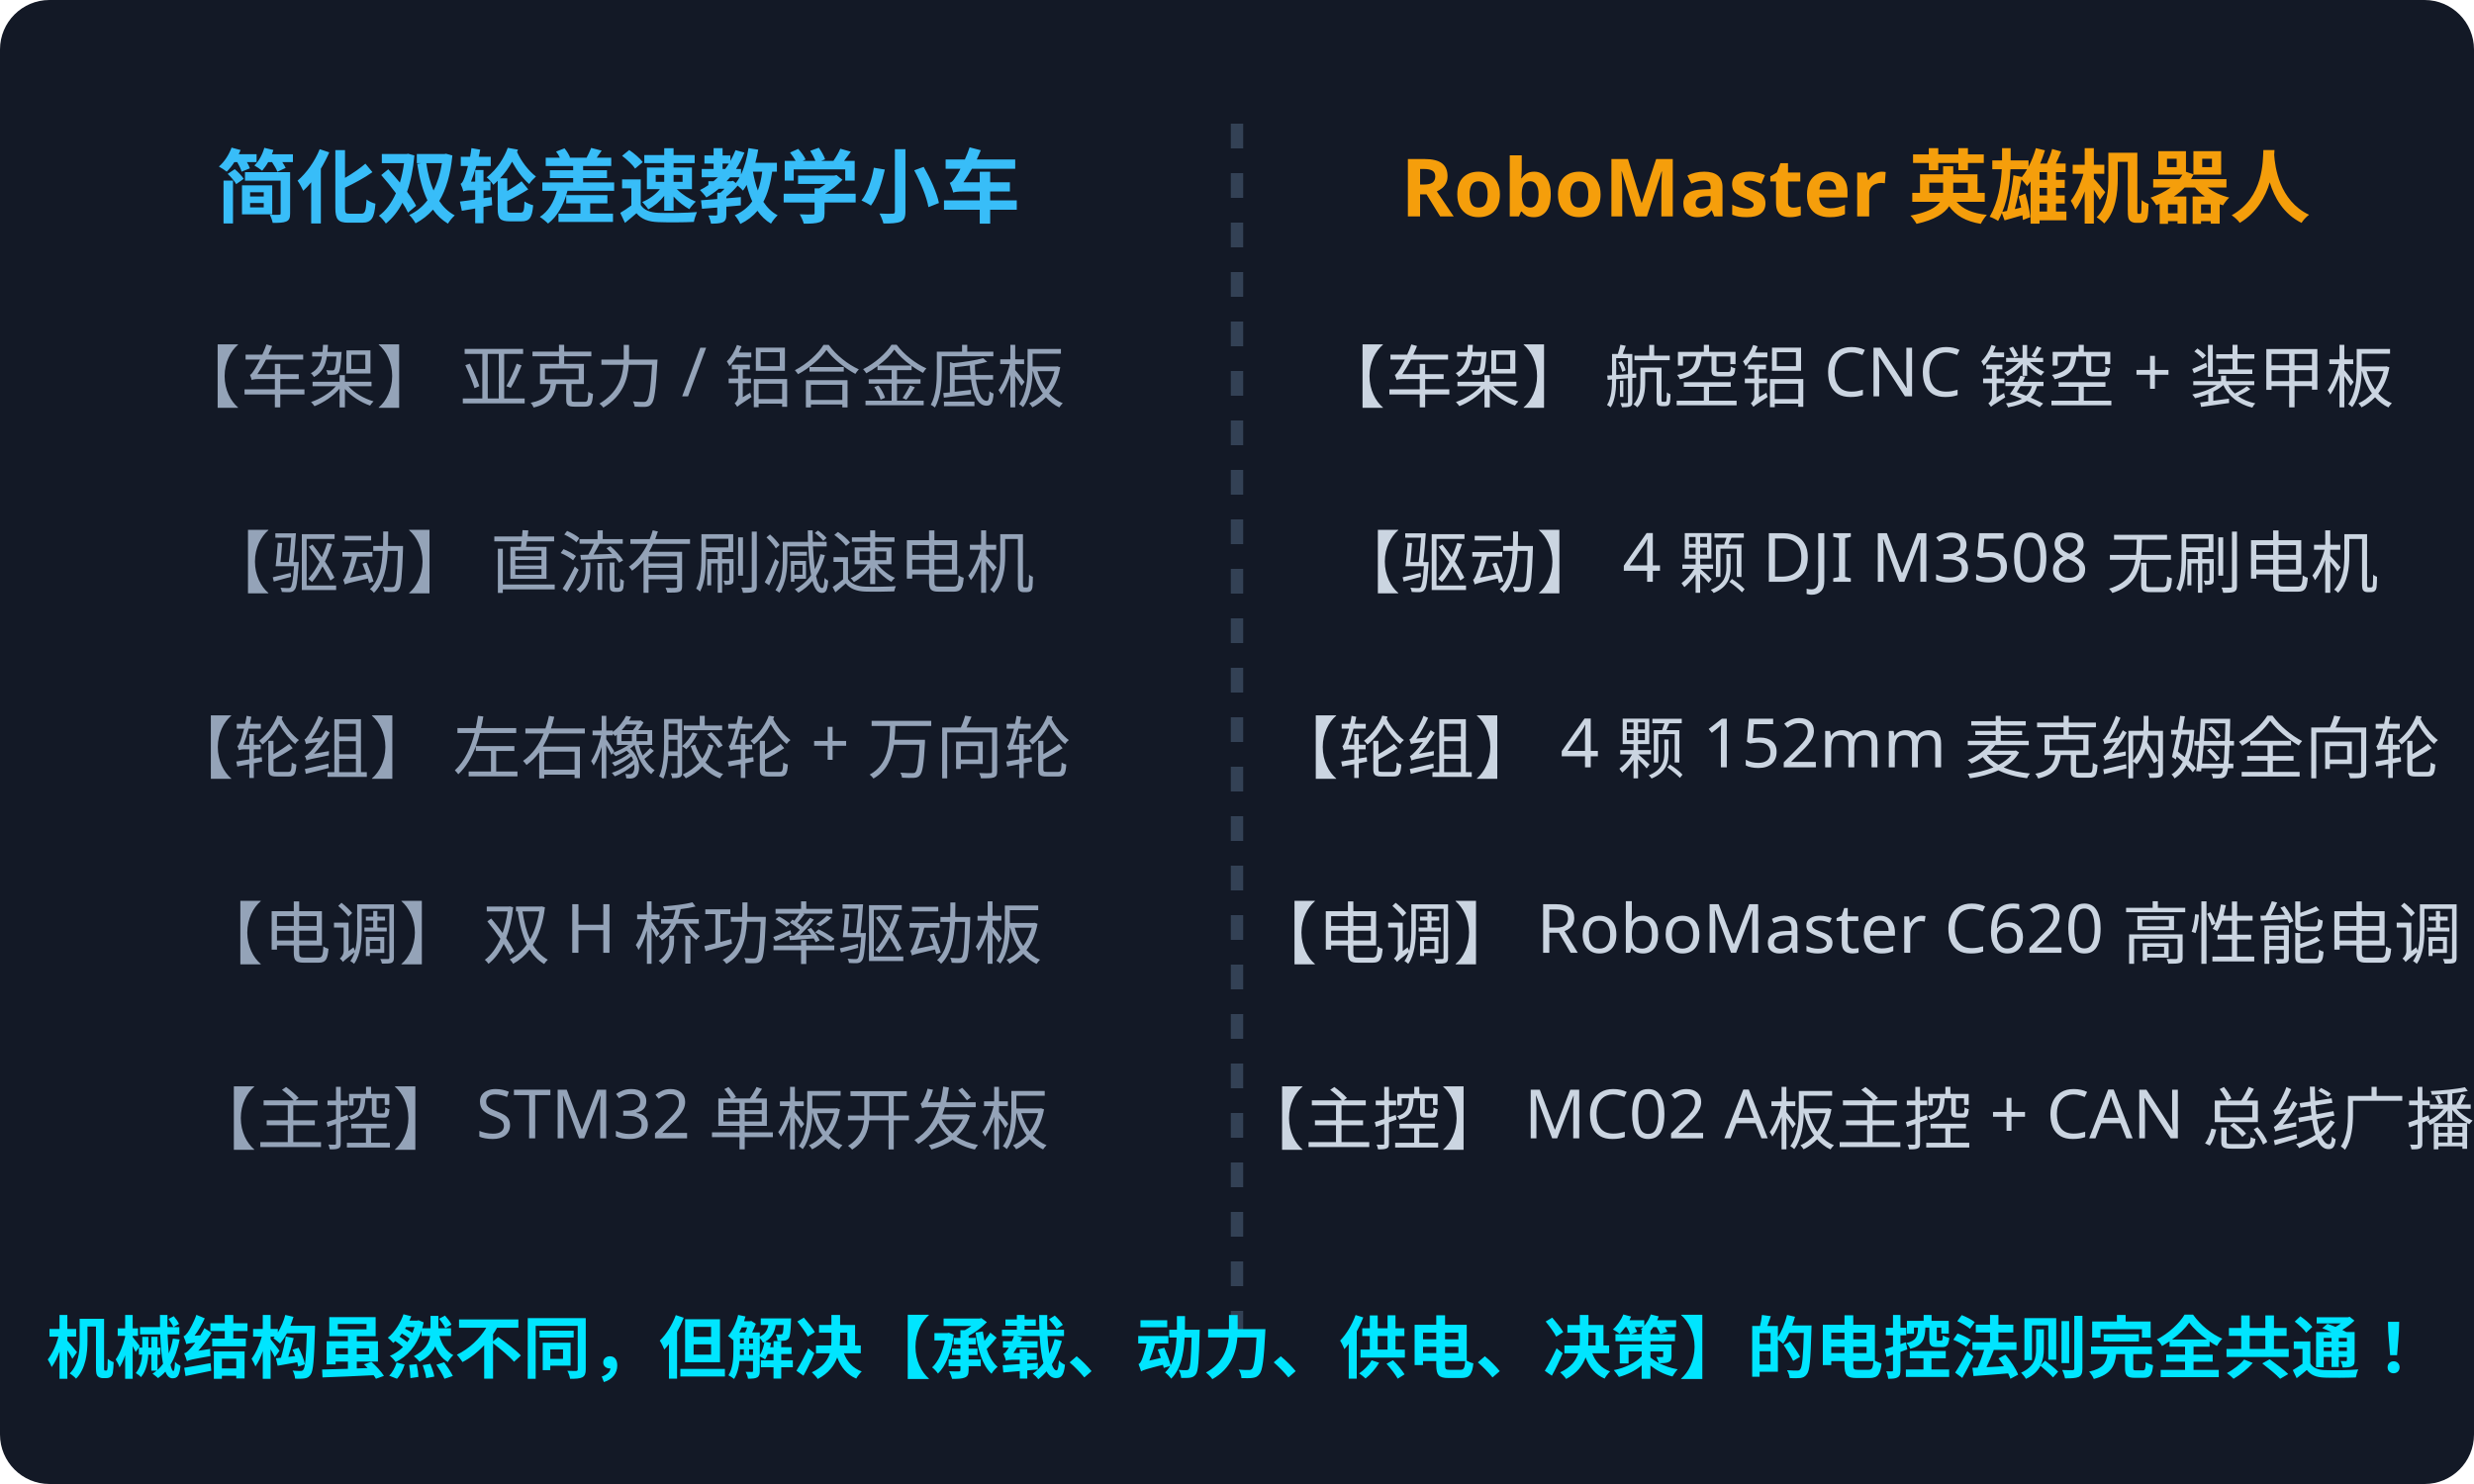
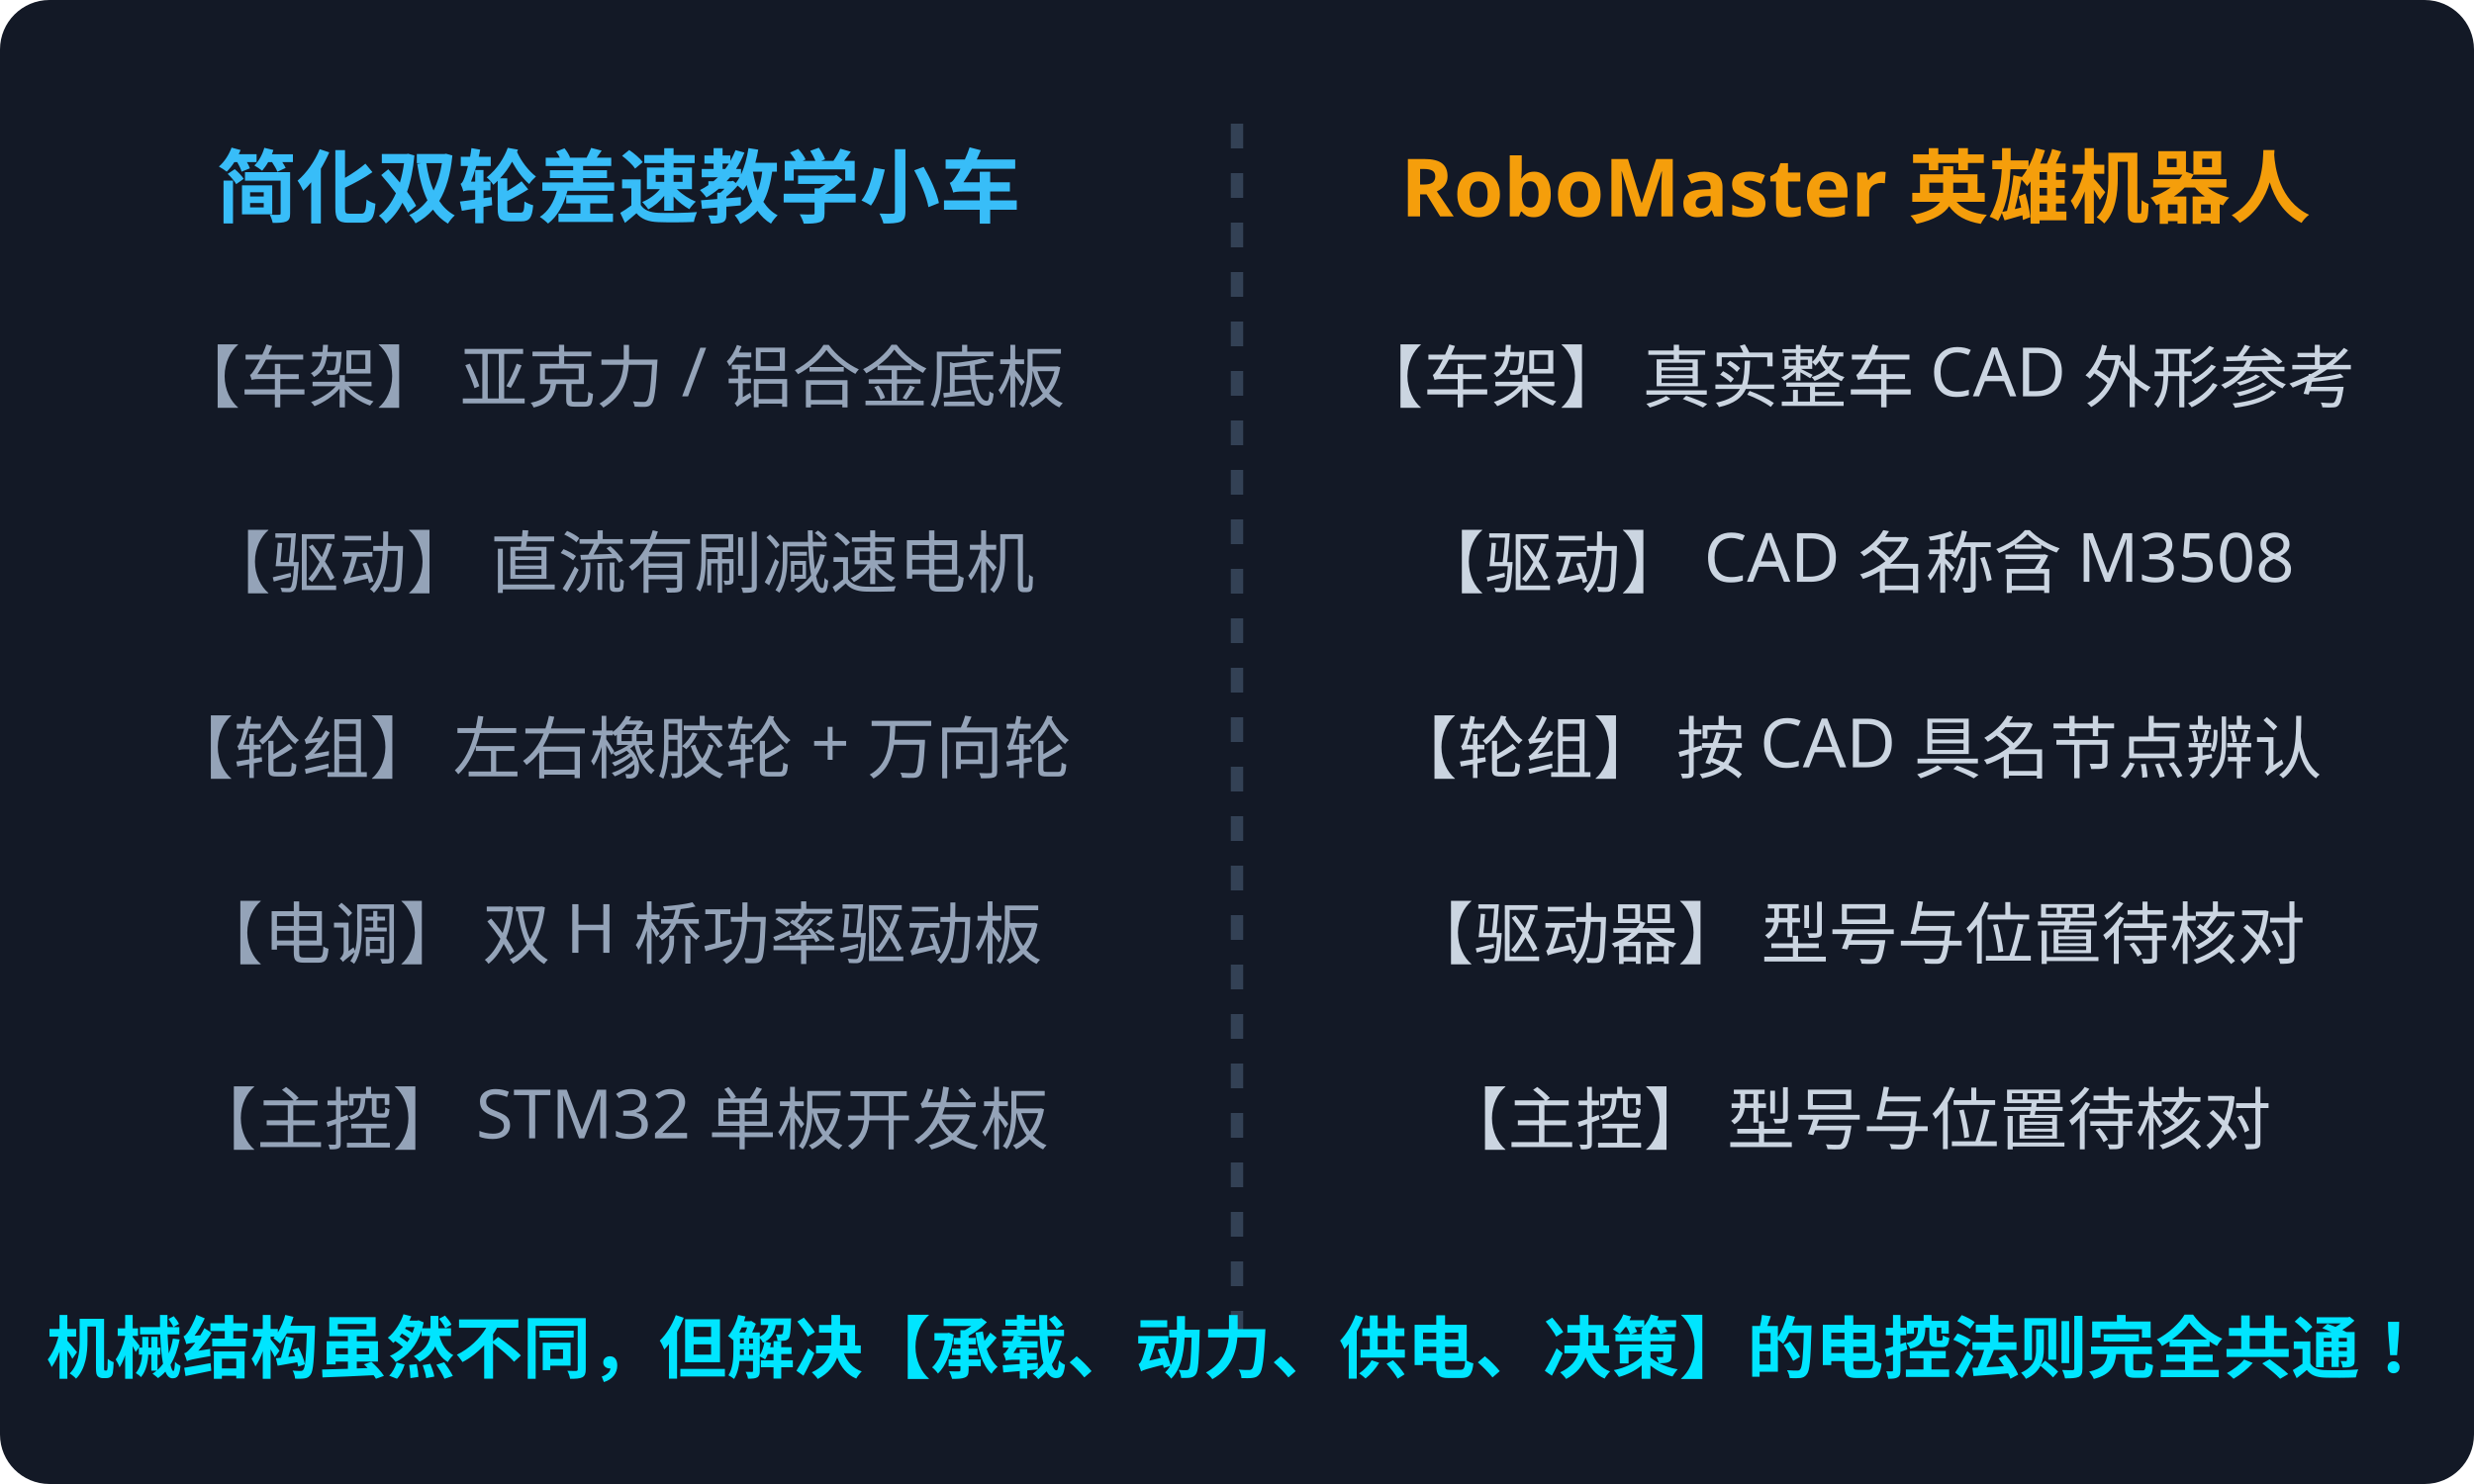
<svg xmlns="http://www.w3.org/2000/svg" viewBox="0 0 400 240" width="100%" height="100%">
  <rect width="400" height="240" fill="#131926" rx="8" />
  <line x1="200" y1="20" x2="200" y2="220" stroke="#334155" stroke-width="2" stroke-dasharray="4,4" />
  <text x="100" y="35" fill="#38bdf8" font-size="13" font-weight="bold" text-anchor="middle" font-family="sans-serif">简化双轮差速教学小车</text>
  <text x="100" y="65" fill="#94a3b8" font-size="11" text-anchor="middle" font-family="sans-serif">【车架】 亚克力 / 铝合金底板</text>
  <text x="100" y="95" fill="#94a3b8" font-size="11" text-anchor="middle" font-family="sans-serif">【驱动】 直流有刷减速电机</text>
  <text x="100" y="125" fill="#94a3b8" font-size="11" text-anchor="middle" font-family="sans-serif">【轮组】 左右橡胶轮 + 万向轮</text>
  <text x="100" y="155" fill="#94a3b8" font-size="11" text-anchor="middle" font-family="sans-serif">【电调】 双 H 桥功率驱动板</text>
  <text x="100" y="185" fill="#94a3b8" font-size="11" text-anchor="middle" font-family="sans-serif">【主控】 STM32 单板开发板</text>
  <text x="300" y="35" fill="#f59e0b" font-size="13" font-weight="bold" text-anchor="middle" font-family="sans-serif">RoboMaster 英雄机器人</text>
-   <text x="300" y="65" fill="#cbd5e1" font-size="11" text-anchor="middle" font-family="sans-serif">【车架】 航空铝 CNC 镂空 + 装甲板</text>
-   <text x="300" y="95" fill="#cbd5e1" font-size="11" text-anchor="middle" font-family="sans-serif">【驱动】 4 颗 DJI M3508 无刷电机</text>
-   <text x="300" y="125" fill="#cbd5e1" font-size="11" text-anchor="middle" font-family="sans-serif">【轮组】 4 颗 152mm 麦克纳姆全向轮</text>
-   <text x="300" y="155" fill="#cbd5e1" font-size="11" text-anchor="middle" font-family="sans-serif">【电调】 RoboMaster C620 高性能电调</text>
-   <text x="300" y="185" fill="#cbd5e1" font-size="11" text-anchor="middle" font-family="sans-serif">【主控】 MC02 A板主控 + CAN 总线广播</text>
+   <text x="300" y="65" fill="#cbd5e1" font-size="11" text-anchor="middle" font-family="sans-serif">【车架】 真实整车 CAD 外形参考</text>
+   <text x="300" y="95" fill="#cbd5e1" font-size="11" text-anchor="middle" font-family="sans-serif">【驱动】 CAD 名称含 M3508</text>
+   <text x="300" y="125" fill="#cbd5e1" font-size="11" text-anchor="middle" font-family="sans-serif">【轮组】 按 CAD 具名节点辨认</text>
+   <text x="300" y="155" fill="#cbd5e1" font-size="11" text-anchor="middle" font-family="sans-serif">【驱动器】 型号与位置待核对</text>
+   <text x="300" y="185" fill="#cbd5e1" font-size="11" text-anchor="middle" font-family="sans-serif">【主控】 型号与位置待核对</text>
  <text x="200" y="222" fill="#00e5ff" font-size="11" font-weight="bold" text-anchor="middle" font-family="sans-serif">机械结构虽然不同，但解决【承载、动力、供电、决策】的电控法则完全共通！</text>
</svg>
